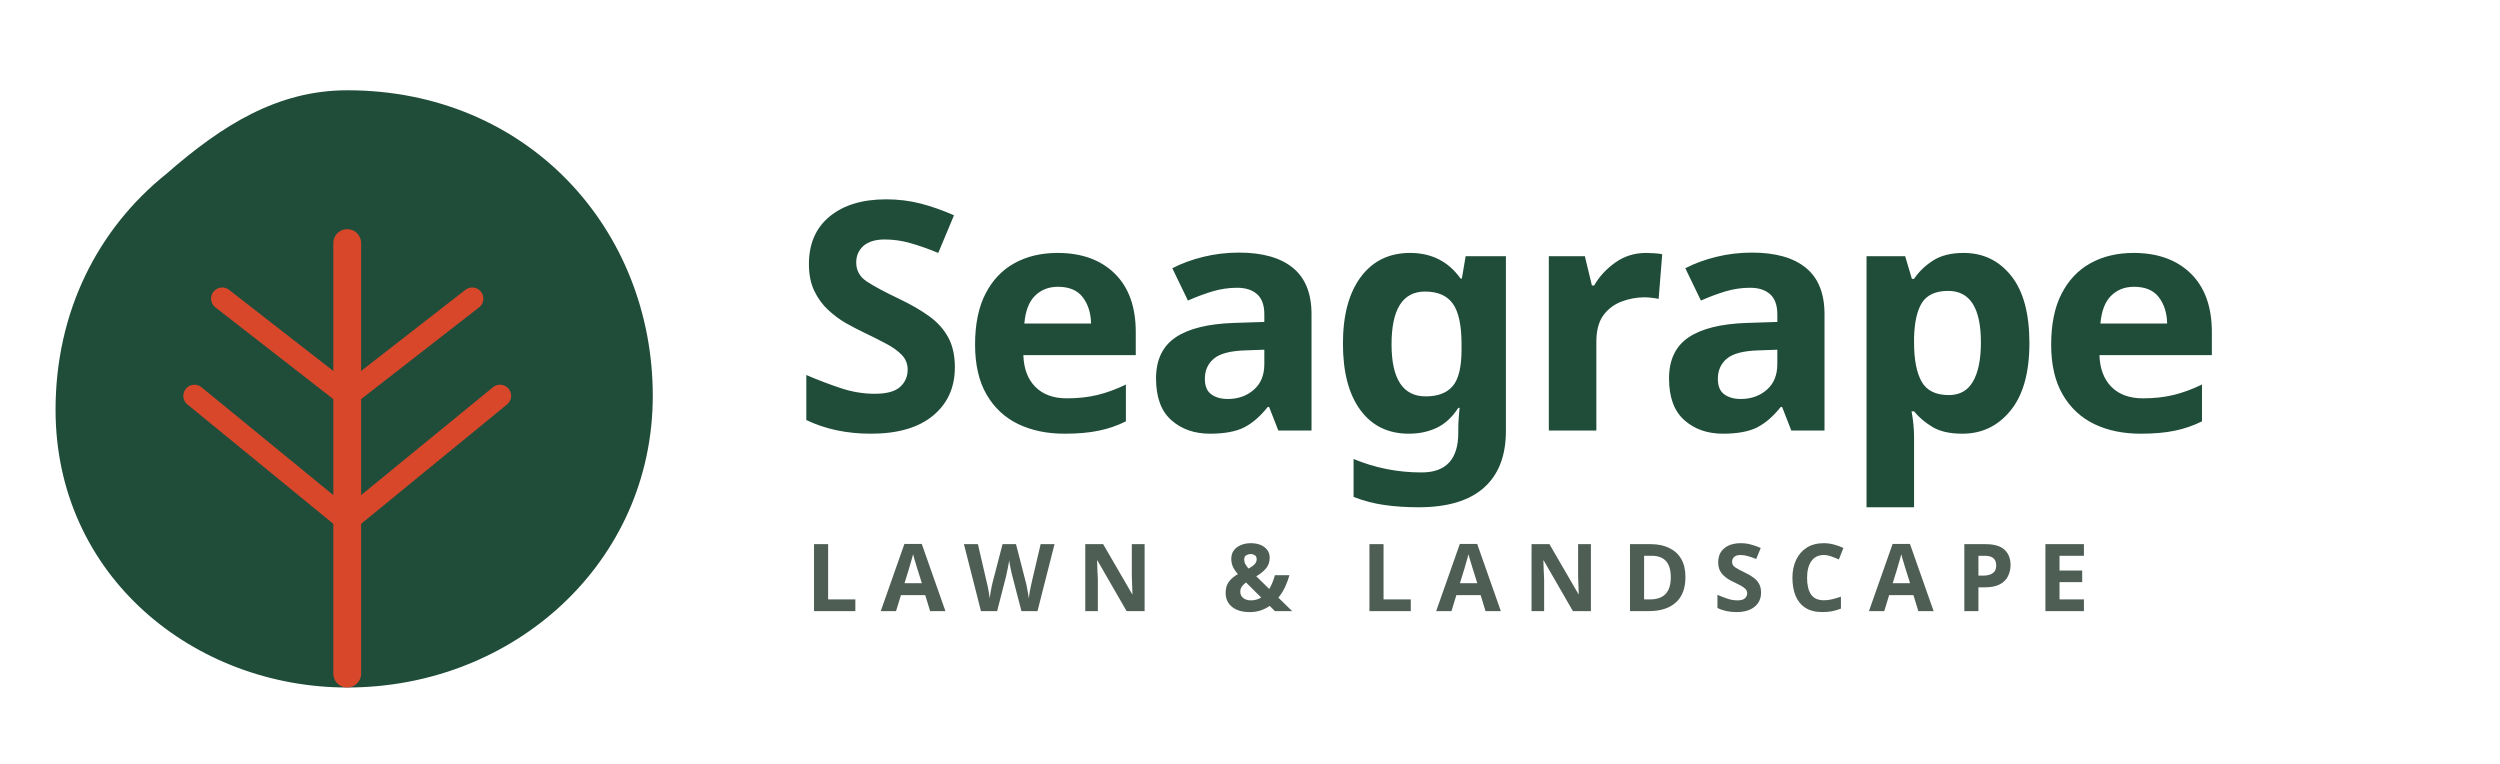
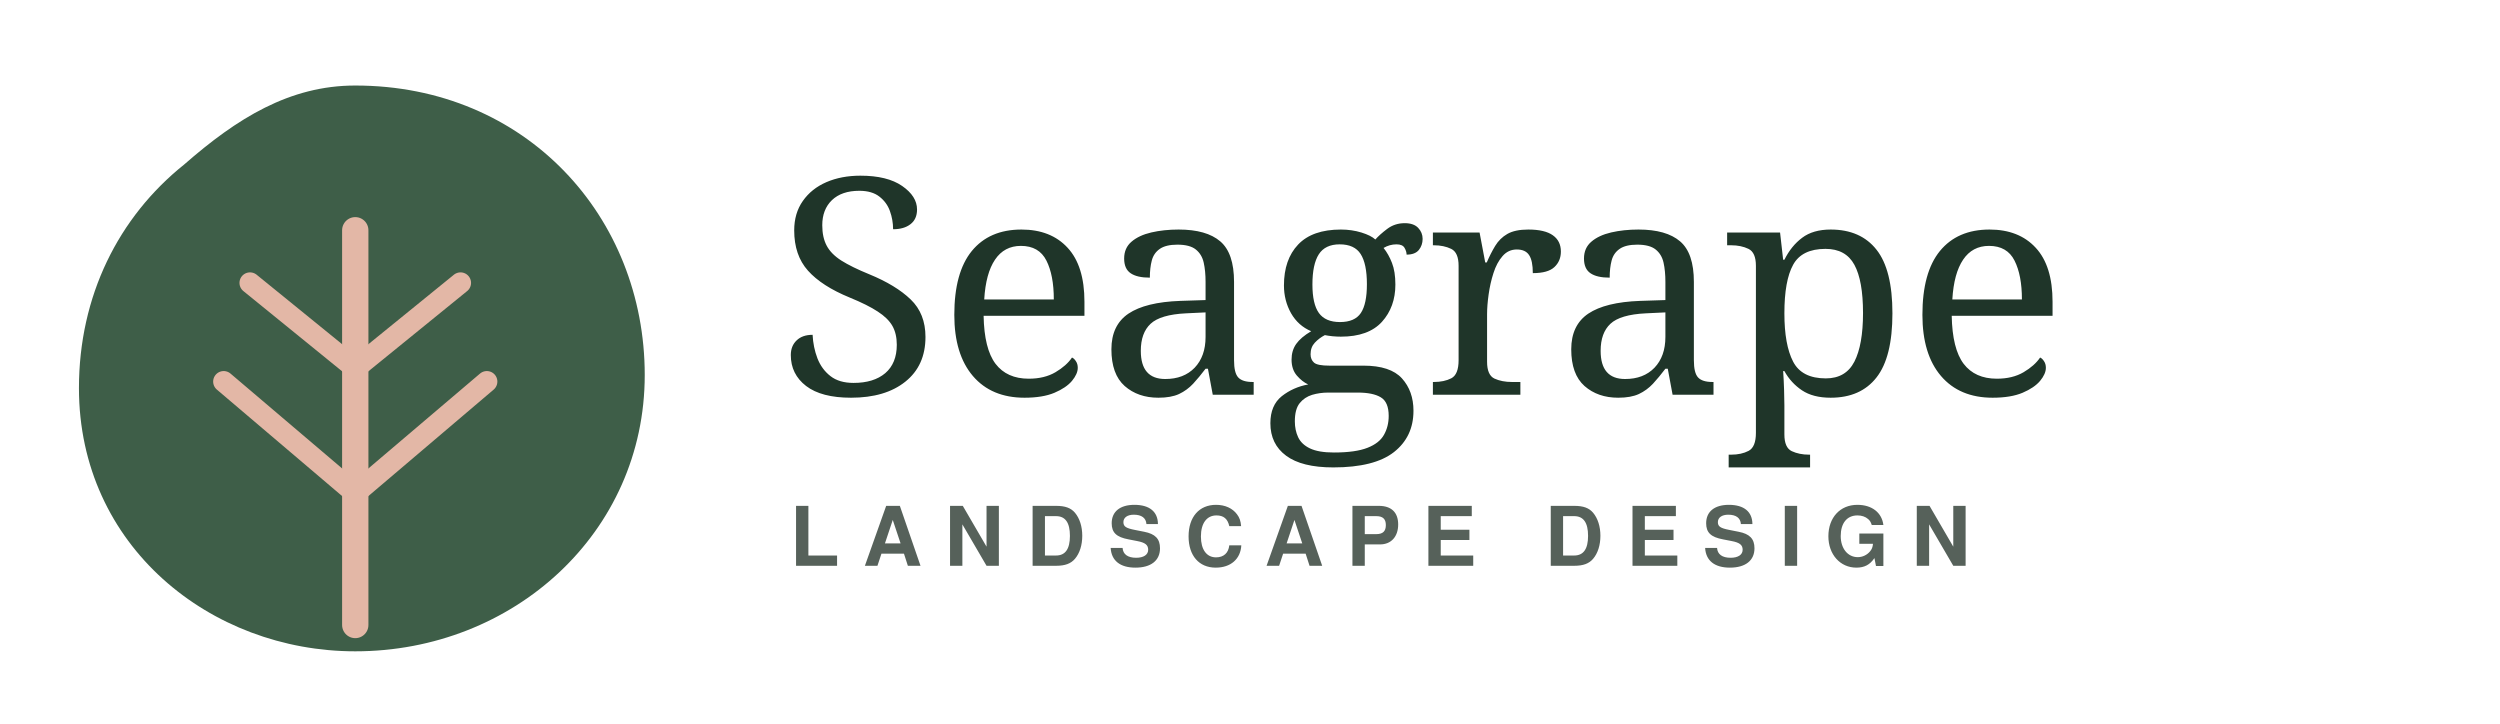
- <svg xmlns="http://www.w3.org/2000/svg" viewBox="0 0 360 110" width="720" height="220">
-   <g transform="translate(0 5)">
-     <path d="M50 8 C76 8 94 28 94 52 C94 76 74 94 50 94 C28 94 8 78 8 54 C8 40 14 28 24 20 C32 13 40 8 50 8 Z" fill="#1F4D3A" />
-     <g stroke="#D9472B" stroke-linecap="round" fill="none">
-       <path d="M50 92 L50 30" stroke-width="4" />
-       <path d="M50 70 L28 52 M50 70 L72 52 M50 52 L32 38 M50 52 L68 38" stroke-width="3.2" />
+ <svg xmlns="http://www.w3.org/2000/svg" viewBox="0 0 380 110" width="760" height="220">
+   <g transform="translate(4 5)">
+     <path d="M50 8C76 8 94 28 94 52C94 76 74 94 50 94C28 94 8 78 8 54C8 40 14 28 24 20C32 13 40 8 50 8Z" fill="#3E5E48" />
+     <g stroke="#E3B7A6" stroke-linecap="round" fill="none">
+       <path d="M50 90V30" stroke-width="4" />
+       <path d="M50 70L30 53M50 70L70 53M50 51L34 38M50 51L66 38" stroke-width="3.2" />
    </g>
  </g>
-   <text x="114" y="62" font-family="Bricolage Grotesque, sans-serif" font-weight="800" font-size="46" fill="#1F4D3A" letter-spacing="-1">Seagrape</text>
-   <text x="116" y="88" font-family="Atkinson Hyperlegible, sans-serif" font-weight="700" font-size="13.5" fill="#4E5E55" letter-spacing="3.2">LAWN &amp; LANDSCAPE</text>
+   <text x="118" y="60" font-family="Newsreader, Georgia, serif" font-weight="500" font-size="46" fill="#1F3529" letter-spacing="-0.5">Seagrape</text>
+   <text x="120" y="86" font-family="Figtree, Helvetica, sans-serif" font-weight="600" font-size="12.5" fill="#56615A" letter-spacing="3.4">LANDSCAPE DESIGN</text>
</svg>
